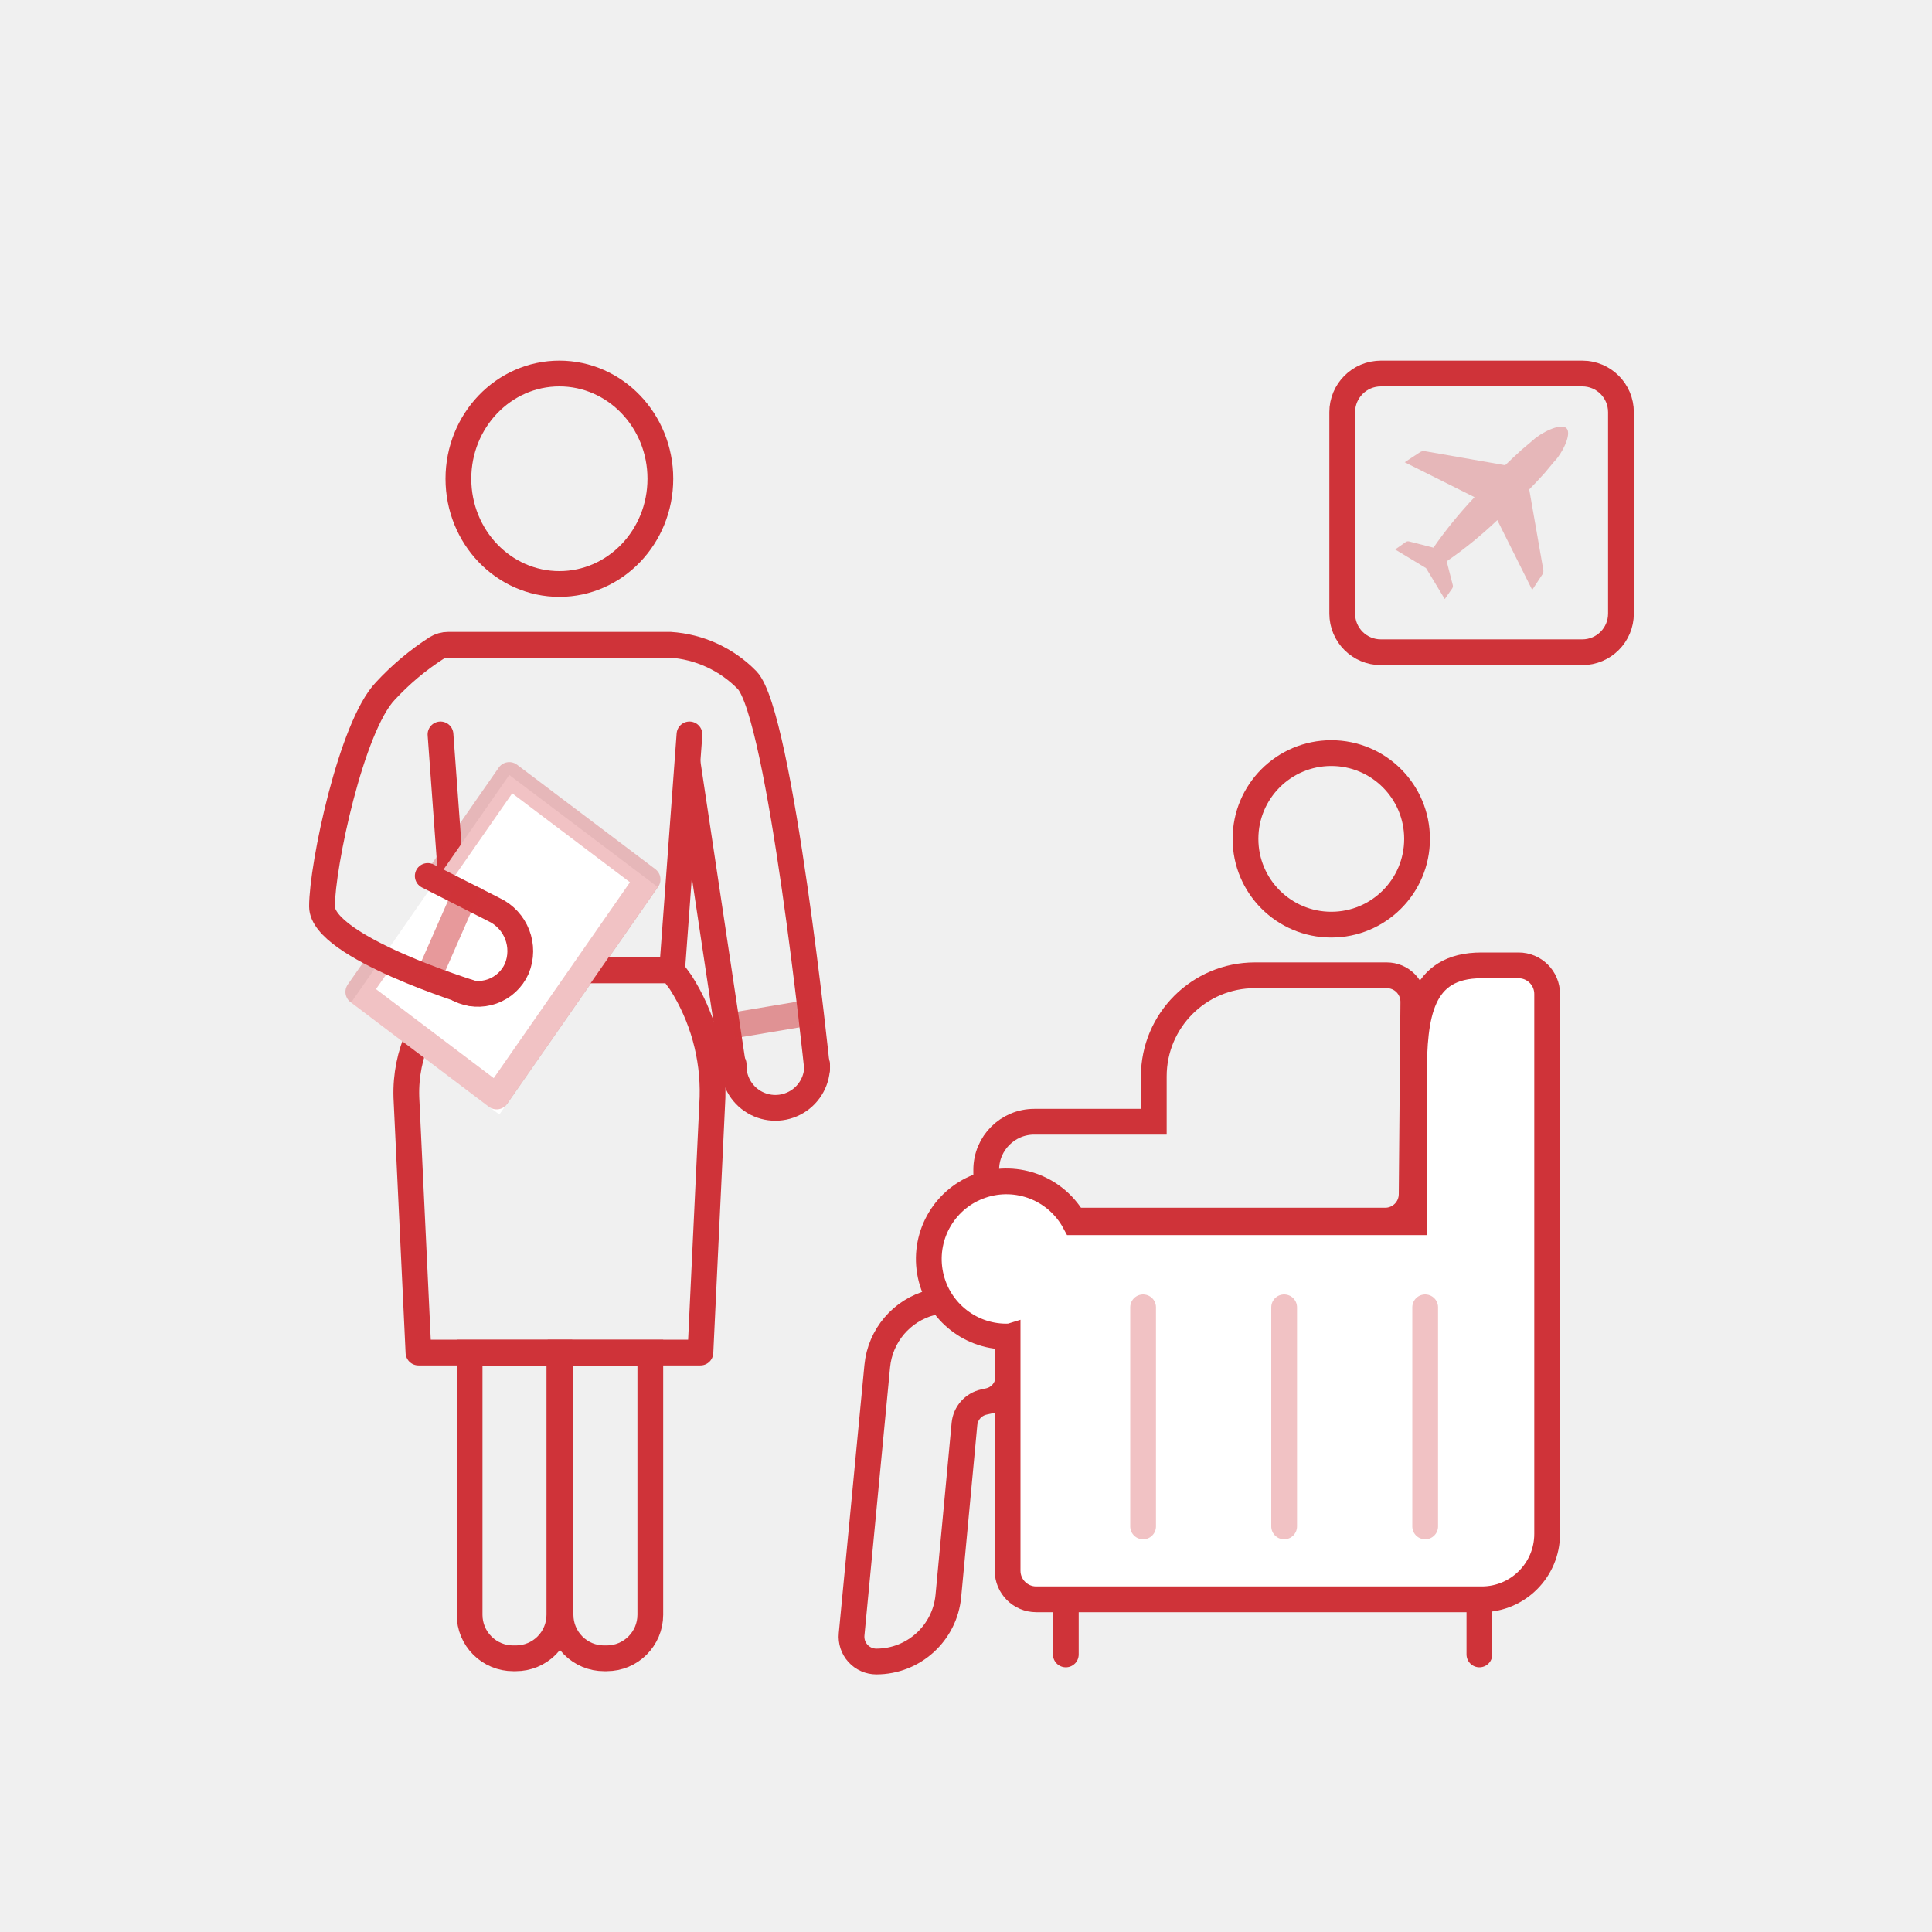
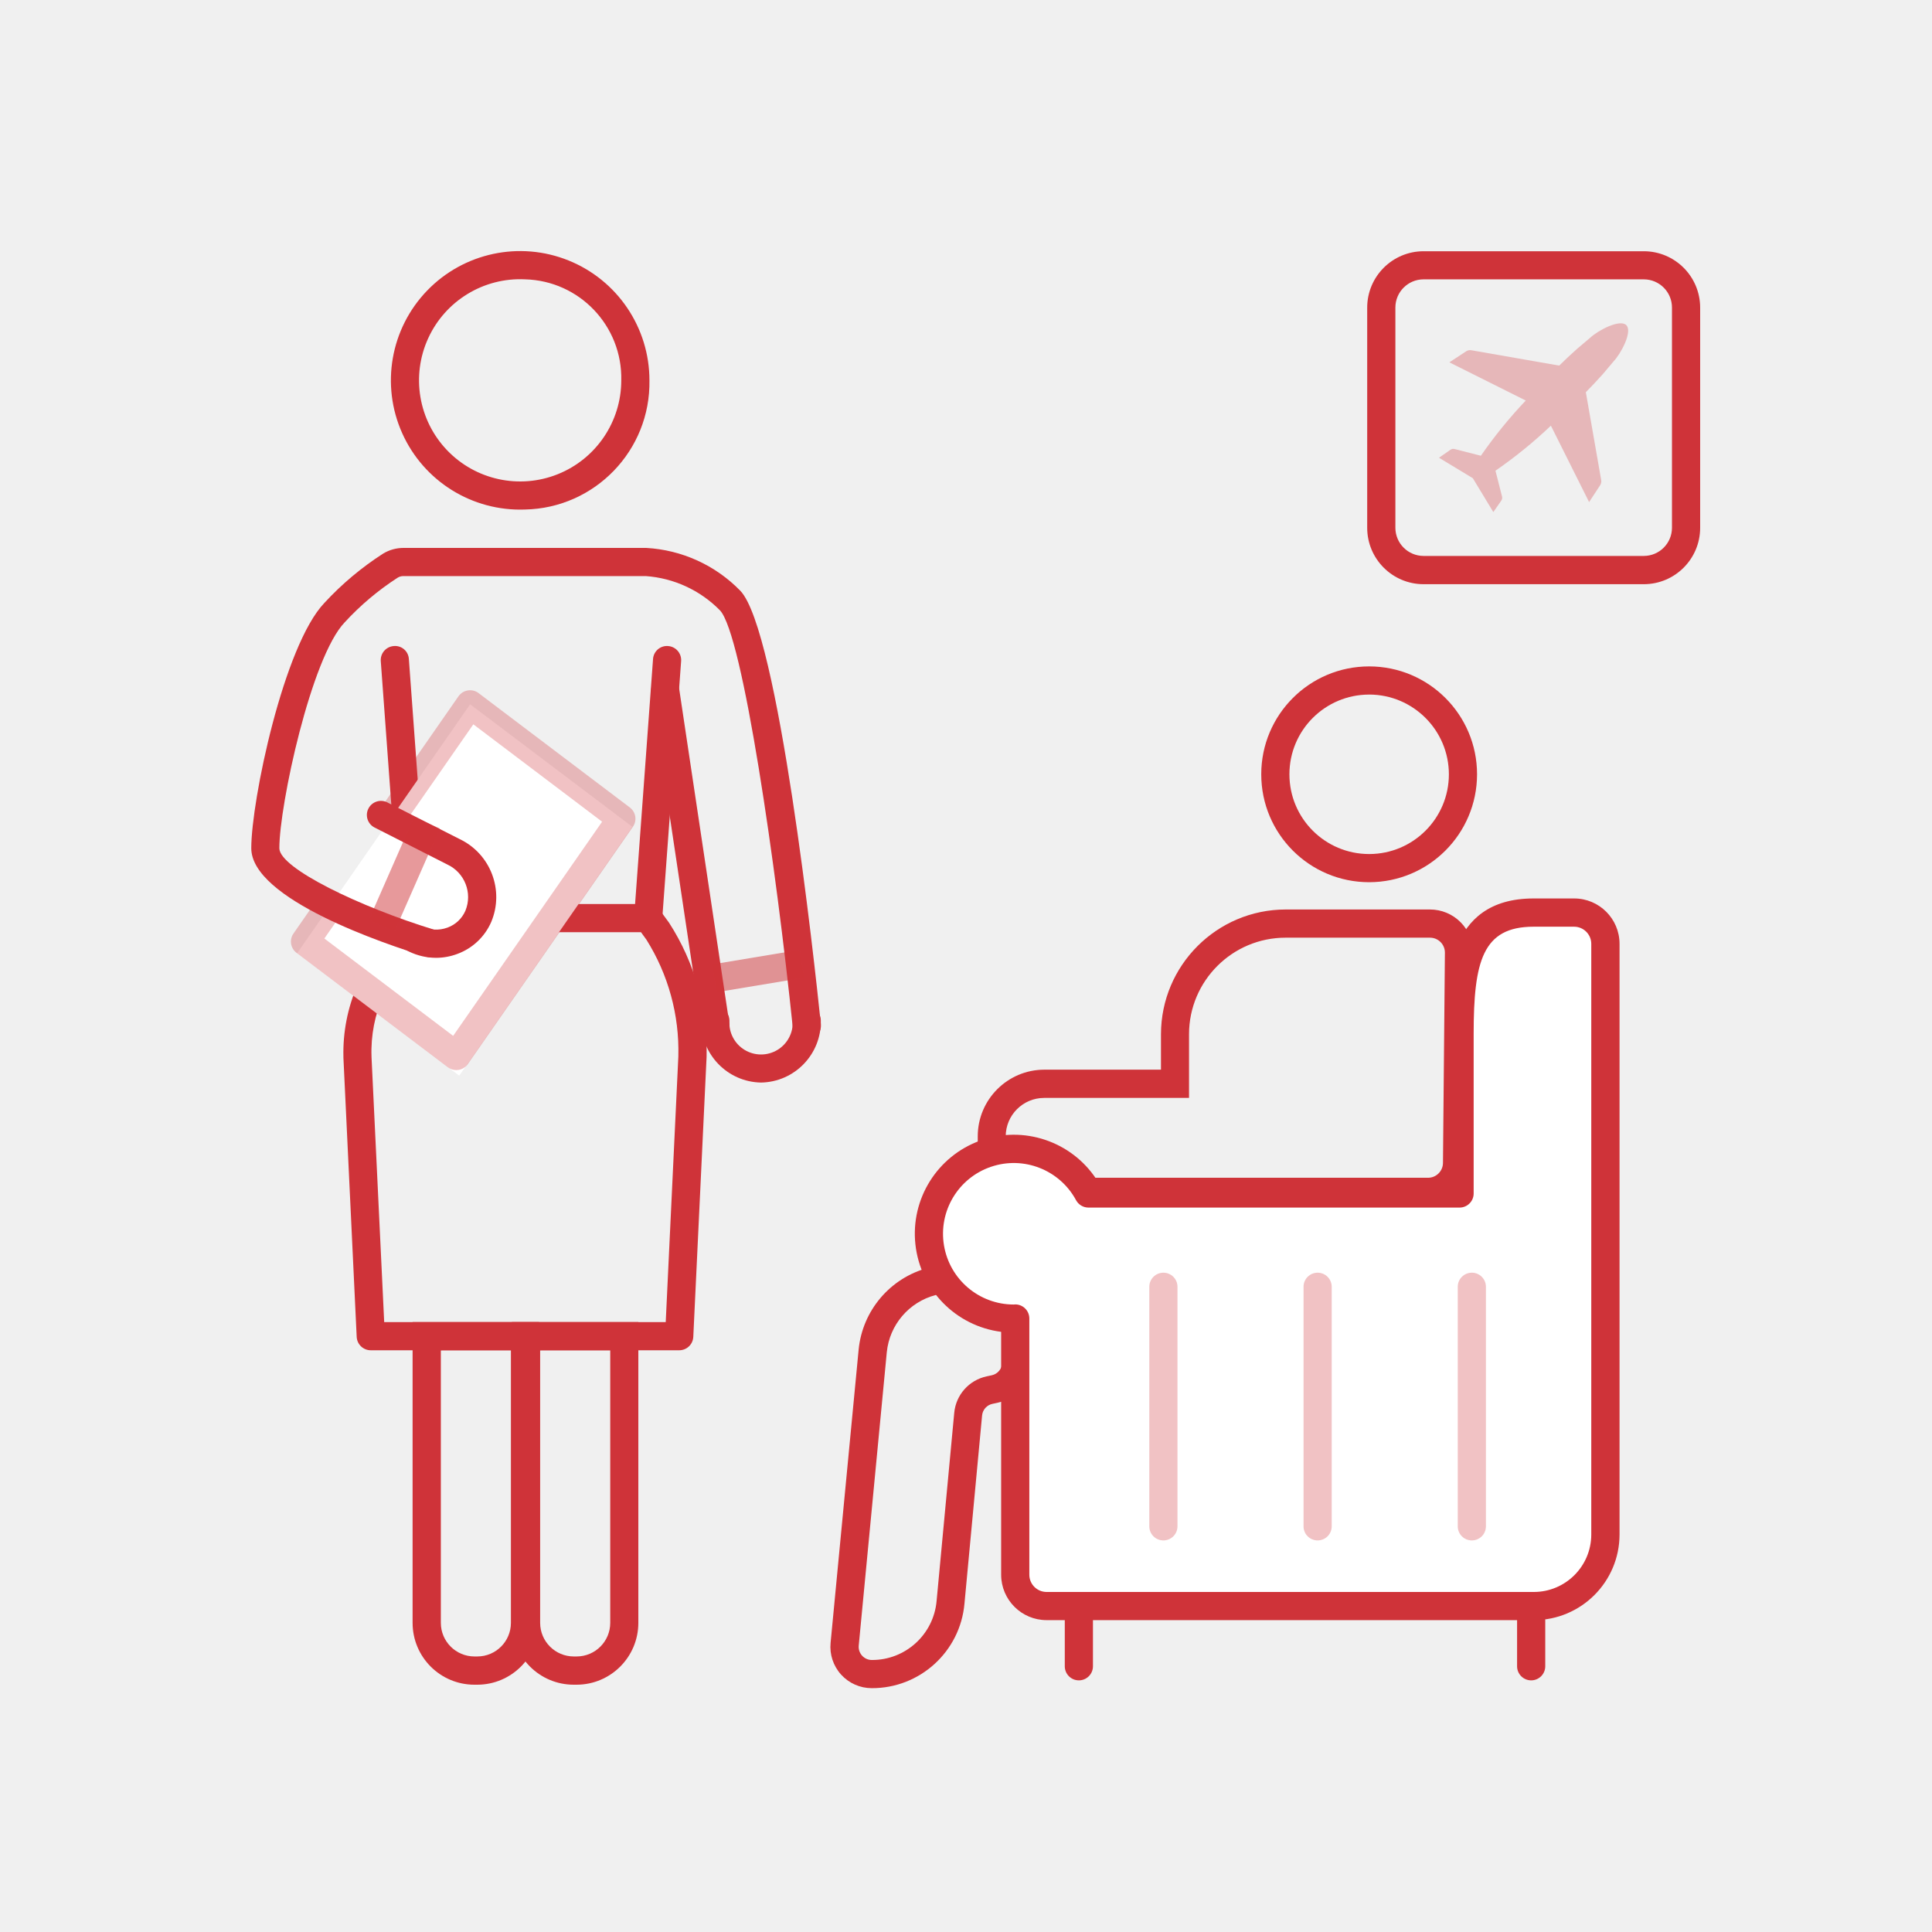
- <svg xmlns="http://www.w3.org/2000/svg" width="150" height="150" viewBox="0 0 150 150">
-   <g id="Group_3706" data-name="Group 3706" transform="translate(-153 -1805)">
-     <rect id="Rectangle_1958" data-name="Rectangle 1958" width="150" height="150" transform="translate(153 1805)" fill="none" />
-     <g id="Group_3533" data-name="Group 3533" transform="translate(-127 -84)">
-       <g id="Group_3532" data-name="Group 3532" transform="translate(304 1917)">
-         <line id="Line_1315" data-name="Line 1315" y2="3.28" transform="translate(58.75 97.17)" fill="none" stroke="#cf3339" stroke-linecap="round" stroke-miterlimit="10" stroke-width="2" />
-         <line id="Line_1316" data-name="Line 1316" y2="3.28" transform="translate(90.86 97.17)" fill="none" stroke="#cf3339" stroke-linecap="round" stroke-miterlimit="10" stroke-width="2" />
-         <path id="Path_1663" data-name="Path 1663" d="M51.88,72.2l-3.57.93a5.655,5.655,0,0,0-4.2,4.93L42.12,98.88A1.929,1.929,0,0,0,44.04,101h0a5.616,5.616,0,0,0,5.59-5.09l1.25-13.35a1.934,1.934,0,0,1,1.52-1.71l.36-.08a1.936,1.936,0,0,0,1.53-1.89V74.07A1.915,1.915,0,0,0,51.88,72.2Z" fill="none" stroke="#cf3339" stroke-linecap="round" stroke-miterlimit="10" stroke-width="2" />
-         <g id="Group_3529" data-name="Group 3529">
-           <path id="Path_1664" data-name="Path 1664" d="M98.85,22.64H83.21a3,3,0,0,1-3-3V4a3,3,0,0,1,3-3H98.85a3,3,0,0,1,3,3V19.64A3,3,0,0,1,98.85,22.64Z" fill="none" stroke="#cf3339" stroke-linecap="round" stroke-miterlimit="10" stroke-width="2" />
-           <path id="Path_1665" data-name="Path 1665" d="M97.62,5.25h0c-.45-.45-2.02.38-2.58.91l-.9.76c-.48.44-.82.75-1.28,1.2L86.63,7.03a.53.53,0,0,0-.37.07l-1.2.79,5.42,2.71a33.8,33.8,0,0,0-3.19,3.92l-1.87-.48a.331.331,0,0,0-.29.05l-.81.57,2.4,1.45,1.45,2.4.57-.81a.331.331,0,0,0,.05-.29l-.47-1.83a32.028,32.028,0,0,0,3.93-3.2l2.71,5.42.79-1.2a.51.51,0,0,0,.07-.37L94.73,10c.46-.47.77-.8,1.21-1.29l.75-.9C97.24,7.27,98.07,5.7,97.62,5.25Z" fill="#cf3339" opacity="0.3" />
+ <svg xmlns="http://www.w3.org/2000/svg" width="100" height="100" viewBox="0 0 100 100">
+   <g id="Group_3706" data-name="Group 3706" transform="translate(-173 -1819)">
+     <rect id="Rectangle_1958" data-name="Rectangle 1958" width="100" height="100" transform="translate(173 1819)" fill="none" />
+     <g id="Group_3947" data-name="Group 3947" transform="translate(-1588.389 501.485)">
+       <path id="Path_2332" data-name="Path 2332" d="M1832.87,1430.533a.728.728,0,0,1-.729-.729v-2.387a.729.729,0,1,1,1.458,0v2.387A.729.729,0,0,1,1832.87,1430.533Z" transform="translate(-15.639 -26.043)" fill="#cf3339" />
+       <path id="Path_2333" data-name="Path 2333" d="M1864.975,1430.533a.729.729,0,0,1-.729-.729v-2.387a.729.729,0,0,1,1.458,0v2.387A.729.729,0,0,1,1864.975,1430.533Z" transform="translate(-24.333 -26.043)" fill="#cf3339" />
+       <path id="Path_2334" data-name="Path 2334" d="M1817.642,1424.156a2.138,2.138,0,0,1-2.129-2.342l1.452-15.182a4.871,4.871,0,0,1,3.6-4.233l2.6-.683a2.14,2.14,0,0,1,2.68,2.07v3.507a2.148,2.148,0,0,1-1.692,2.091l-.261.056a.679.679,0,0,0-.537.6l-.912,9.738A4.8,4.8,0,0,1,1817.642,1424.156Zm5.9-21.028-2.6.682a3.408,3.408,0,0,0-2.52,2.961l-1.452,15.181a.681.681,0,0,0,.678.746,3.352,3.352,0,0,0,3.352-3.053l.913-9.737a2.131,2.131,0,0,1,1.684-1.892l.261-.056a.684.684,0,0,0,.539-.666v-3.507a.681.681,0,0,0-.853-.658Z" transform="translate(-11.133 -19.262)" fill="#cf3339" />
+       <g id="Group_3943" data-name="Group 3943" transform="translate(1832.151 1330.515)">
+         <path id="Path_2335" data-name="Path 2335" d="M1867.923,1347.753h-11.4a2.92,2.92,0,0,1-2.917-2.917v-11.4a2.92,2.92,0,0,1,2.917-2.917h11.4a2.92,2.92,0,0,1,2.917,2.917v11.4A2.92,2.92,0,0,1,1867.923,1347.753Zm-11.4-15.779a1.46,1.46,0,0,0-1.458,1.458v11.4a1.46,1.46,0,0,0,1.458,1.458h11.4a1.46,1.46,0,0,0,1.458-1.458v-11.4a1.46,1.46,0,0,0-1.458-1.458Z" transform="translate(-1853.602 -1330.515)" fill="#cf3339" />
+         <path id="Path_2336" data-name="Path 2336" d="M1868.4,1335.73h0c-.33-.33-1.475.275-1.879.661l-.658.556c-.353.319-.6.543-.935.877l-4.544-.794a.373.373,0,0,0-.268.051l-.875.575,3.955,1.977a23.8,23.8,0,0,0-2.323,2.857l-1.364-.348a.26.26,0,0,0-.212.039l-.592.413,1.752,1.06,1.06,1.752.413-.593a.259.259,0,0,0,.039-.211l-.341-1.337a23.574,23.574,0,0,0,2.869-2.331l1.977,3.955.575-.875a.372.372,0,0,0,.051-.268l-.794-4.544c.336-.34.562-.586.883-.941l.551-.653C1868.128,1337.2,1868.733,1336.06,1868.4,1335.73Z" transform="translate(-1854.985 -1331.901)" fill="#cf3339" opacity="0.3" />
+       </g>
+       <path id="Path_2337" data-name="Path 2337" d="M1849.273,1392.588h-22.042a1.269,1.269,0,0,1-1.267-1.267v-2.338a3.451,3.451,0,0,1,3.446-3.448h6.038V1383.7a6.463,6.463,0,0,1,6.456-6.456h7.469a2.23,2.23,0,0,1,2.23,2.25l-.1,10.884A2.236,2.236,0,0,1,1849.273,1392.588Zm-21.85-1.458h21.85a.774.774,0,0,0,.771-.765l.1-10.883a.772.772,0,0,0-.771-.779H1841.9a5,5,0,0,0-5,5v3.294h-7.5a1.991,1.991,0,0,0-1.988,1.989Z" transform="translate(-13.967 -12.654)" fill="#cf3339" />
+       <path id="Path_2338" data-name="Path 2338" d="M1851.672,1371.159a5.585,5.585,0,1,1,5.585-5.586A5.591,5.591,0,0,1,1851.672,1371.159Zm0-9.712a4.127,4.127,0,1,0,4.127,4.127A4.131,4.131,0,0,0,1851.672,1361.446Z" transform="translate(-19.416 -7.981)" fill="#cf3339" />
+       <g id="Group_3944" data-name="Group 3944" transform="translate(1808.743 1364.022)">
+         <path id="Path_2339" data-name="Path 2339" d="M1853.8,1377.465c-3.47,0-3.831,2.813-3.831,6.283V1392h-19.209a4.392,4.392,0,1,0-3.866,6.474c.026,0,.05,0,.075,0v13.261a1.622,1.622,0,0,0,1.622,1.622h25.222a3.7,3.7,0,0,0,3.7-3.7v-30.573a1.617,1.617,0,0,0-1.617-1.617Z" transform="translate(-1821.771 -1376.736)" fill="#fff" />
+         <path id="Path_2340" data-name="Path 2340" d="M1853.54,1413.816h-25.222a2.354,2.354,0,0,1-2.352-2.351v-12.571A5.122,5.122,0,1,1,1830.9,1391h18.066v-7.527c0-2.623,0-7.011,4.561-7.011h2.1a2.349,2.349,0,0,1,2.347,2.347v30.573A4.436,4.436,0,0,1,1853.54,1413.816Zm-26.844-16.342a.729.729,0,0,1,.729.729v13.262a.894.894,0,0,0,.893.893h25.222a2.976,2.976,0,0,0,2.971-2.973v-30.573a.889.889,0,0,0-.888-.888h-2.1c-2.638,0-3.1,1.791-3.1,5.553v8.256a.729.729,0,0,1-.729.729h-19.209a.73.73,0,0,1-.642-.382,3.662,3.662,0,1,0-3.225,5.4Z" transform="translate(-1821.501 -1376.465)" fill="#cf3339" />
+       </g>
+       <g id="Group_3946" data-name="Group 3946" transform="translate(1774.389 1330.515)">
+         <g id="Group_3945" data-name="Group 3945" transform="translate(8.358 55.431)">
+           <path id="Path_2341" data-name="Path 2341" d="M1789.2,1425.3h-.151a3.2,3.2,0,0,1-3.2-3.2v-15.57h6.543v15.57A3.2,3.2,0,0,1,1789.2,1425.3Zm-1.889-17.308V1422.1a1.74,1.74,0,0,0,1.738,1.738h.151a1.74,1.74,0,0,0,1.738-1.738V1407.99Z" transform="translate(-1785.851 -1406.531)" fill="#cf3339" />
+           <path id="Path_2342" data-name="Path 2342" d="M1796.25,1425.3h-.152a3.2,3.2,0,0,1-3.2-3.2v-15.57h6.544v15.57A3.2,3.2,0,0,1,1796.25,1425.3Zm-1.89-17.308V1422.1a1.741,1.741,0,0,0,1.738,1.738h.152a1.74,1.74,0,0,0,1.738-1.738V1407.99Z" transform="translate(-1787.76 -1406.531)" fill="#cf3339" />
        </g>
-         <path id="Path_1666" data-name="Path 1666" d="M83.54,66.77H53.31a.738.738,0,0,1-.74-.74V62.82a3.73,3.73,0,0,1,3.73-3.73h9.28V55.57a7.851,7.851,0,0,1,7.85-7.85H83.67a2.061,2.061,0,0,1,2.06,2.08L85.6,64.73A2.059,2.059,0,0,1,83.54,66.77Z" fill="none" stroke="#cf3339" stroke-linecap="round" stroke-miterlimit="10" stroke-width="2" />
-         <circle id="Ellipse_166" data-name="Ellipse 166" cx="6.66" cy="6.66" r="6.66" transform="translate(72.7 30.47)" fill="none" stroke="#cf3339" stroke-linecap="round" stroke-miterlimit="10" stroke-width="2" />
-         <path id="Path_1667" data-name="Path 1667" d="M91.03,46.95c-4.76,0-5.25,3.86-5.25,8.62V66.89H59.44a6.024,6.024,0,1,0-5.31,8.88.34.34,0,0,0,.1-.01V93.95a2.221,2.221,0,0,0,2.22,2.22H91.04a5.081,5.081,0,0,0,5.08-5.08V49.17a2.221,2.221,0,0,0-2.22-2.22H91.03Z" fill="#fff" stroke="#cf3339" stroke-linecap="round" stroke-miterlimit="10" stroke-width="2" />
-         <g id="Group_3531" data-name="Group 3531">
-           <g id="Group_3530" data-name="Group 3530">
-             <path id="Path_1668" data-name="Path 1668" d="M16.05,100.75h-.21a3.376,3.376,0,0,1-3.38-3.38V77.02h6.97V97.37A3.376,3.376,0,0,1,16.05,100.75Z" fill="none" stroke="#cf3339" stroke-linecap="round" stroke-miterlimit="10" stroke-width="2" />
-             <path id="Path_1669" data-name="Path 1669" d="M23.1,100.75h-.2a3.376,3.376,0,0,1-3.38-3.38V77.02h6.97V97.37A3.384,3.384,0,0,1,23.1,100.75Z" fill="none" stroke="#cf3339" stroke-linecap="round" stroke-miterlimit="10" stroke-width="2" />
-           </g>
-           <path id="Path_1670" data-name="Path 1670" d="M31.32,57.18h0a15.784,15.784,0,0,0-2.47-8.91l-.68-.93H11.45v1.15a10.866,10.866,0,0,0-3.9,8.68h0v.02h0l.94,19.82H30.38l.94-19.82h0Z" fill="none" stroke="#cf3339" stroke-linecap="round" stroke-linejoin="round" stroke-miterlimit="10" stroke-width="2" />
-           <line id="Line_1317" data-name="Line 1317" x1="1.35" y2="18.32" transform="translate(28.18 29.02)" fill="none" stroke="#cf3339" stroke-linecap="round" stroke-miterlimit="10" stroke-width="2" />
-           <line id="Line_1318" data-name="Line 1318" x2="1.34" y2="18.32" transform="translate(10.2 29.02)" fill="none" stroke="#cf3339" stroke-linecap="round" stroke-miterlimit="10" stroke-width="2" />
-           <ellipse id="Ellipse_167" data-name="Ellipse 167" cx="4.08" cy="4.26" rx="4.08" ry="4.26" transform="translate(7.51 40.94)" fill="#fff" />
-           <path id="Path_1671" data-name="Path 1671" d="M10.06,40.05l5.48-7.88,11.51,8.69L14.77,58.53,3.26,49.84l1.67-2.4" fill="#fff" />
-           <path id="Path_1672" data-name="Path 1672" d="M10.31,39.69l5.23-7.52,10.74,8.11L14.56,57.13,3.82,49.01l1.6-2.29" fill="none" stroke="#cf3339" stroke-linecap="round" stroke-linejoin="round" stroke-miterlimit="10" stroke-width="2" opacity="0.3" />
-           <path id="Path_1673" data-name="Path 1673" d="M39.44,54.97S36.59,27.5,34,24.8a9.169,9.169,0,0,0-5.97-2.74H10.8a1.753,1.753,0,0,0-.92.26,20.71,20.71,0,0,0-3.96,3.33C3.27,28.42,1,39.22,1,42.38s11.67,6.74,11.67,6.74" fill="none" stroke="#cf3339" stroke-linecap="round" stroke-linejoin="round" stroke-miterlimit="10" stroke-width="2" />
-           <line id="Line_1319" data-name="Line 1319" x2="3.57" y2="23.79" transform="translate(29.38 31.18)" fill="none" stroke="#cf3339" stroke-linecap="round" stroke-linejoin="round" stroke-miterlimit="10" stroke-width="2" />
-           <path id="Path_1674" data-name="Path 1674" d="M11.63,48.81a3.293,3.293,0,0,0,4.49-1.6,3.56,3.56,0,0,0-1.77-4.59L9.21,40.01" fill="none" stroke="#cf3339" stroke-linecap="round" stroke-linejoin="round" stroke-miterlimit="10" stroke-width="2" />
-           <line id="Line_1320" data-name="Line 1320" x1="3.21" y2="7.31" transform="translate(9.26 40.58)" fill="none" stroke="#cf3338" stroke-miterlimit="10" stroke-width="2" opacity="0.5" />
-           <line id="Line_1321" data-name="Line 1321" x1="6.21" y2="1.04" transform="translate(32.88 50.58)" fill="none" stroke="#cf3338" stroke-miterlimit="10" stroke-width="2" opacity="0.5" />
-           <ellipse id="Ellipse_168" data-name="Ellipse 168" cx="7.84" cy="8.17" rx="7.84" ry="8.17" transform="translate(11.59 1)" fill="none" stroke="#cf3339" stroke-linecap="round" stroke-miterlimit="10" stroke-width="2" />
-           <path id="Path_1675" data-name="Path 1675" d="M39.44,54.63a3.243,3.243,0,1,1-6.48,0" fill="none" stroke="#cf3339" stroke-linecap="round" stroke-linejoin="round" stroke-miterlimit="10" stroke-width="2" />
-         </g>
-         <line id="Line_1322" data-name="Line 1322" y2="17.01" transform="translate(64.75 73.5)" opacity="0.3" stroke="#cf3339" stroke-linecap="round" stroke-linejoin="round" stroke-miterlimit="10" stroke-width="2" fill="none" />
-         <line id="Line_1323" data-name="Line 1323" y2="17.01" transform="translate(75.7 73.5)" opacity="0.3" stroke="#cf3339" stroke-linecap="round" stroke-linejoin="round" stroke-miterlimit="10" stroke-width="2" fill="none" />
-         <line id="Line_1324" data-name="Line 1324" y2="17.01" transform="translate(86.65 73.5)" opacity="0.3" stroke="#cf3339" stroke-linecap="round" stroke-linejoin="round" stroke-miterlimit="10" stroke-width="2" fill="none" />
+         <path id="Path_2343" data-name="Path 2343" d="M1798.316,1399.953h-15.963a.729.729,0,0,1-.729-.694l-.687-14.455v-.02c0-.011,0-.023,0-.033a8.785,8.785,0,0,1,2.848-6.674v-.494a.729.729,0,0,1,.729-.729h12.2a.73.73,0,0,1,.59.3l.493.677a12.172,12.172,0,0,1,1.938,6.9c0,.012,0,.022,0,.032l-.688,14.49A.729.729,0,0,1,1798.316,1399.953Zm-15.268-1.458h14.572l.653-13.747v-.017a10.8,10.8,0,0,0-1.654-6.032l-.28-.386h-11.1v.112a.727.727,0,0,1-.308.594,7.164,7.164,0,0,0-2.539,5.736v.022Zm16.684-13.735h0Z" transform="translate(-1776.162 -1343.063)" fill="#cf3339" />
+         <path id="Path_2344" data-name="Path 2344" d="M1802.3,1373.353h-.054a.729.729,0,0,1-.674-.781l.979-13.355a.721.721,0,0,1,.78-.674.729.729,0,0,1,.674.78l-.979,13.355A.728.728,0,0,1,1802.3,1373.353Z" transform="translate(-1781.75 -1338.104)" fill="#cf3339" />
+         <path id="Path_2345" data-name="Path 2345" d="M1785.294,1373.353a.728.728,0,0,1-.726-.675l-.98-13.355a.728.728,0,0,1,.674-.78.714.714,0,0,1,.78.674l.98,13.354a.729.729,0,0,1-.674.781Z" transform="translate(-1776.879 -1338.104)" fill="#cf3339" />
+         <ellipse id="Ellipse_211" data-name="Ellipse 211" cx="2.978" cy="3.105" rx="2.978" ry="3.105" transform="translate(5.476 29.856)" fill="#fff" />
+         <path id="Path_2346" data-name="Path 2346" d="M1782.607,1368.433l4-5.753,8.391,6.338-8.955,12.885-8.391-6.338,1.217-1.75" transform="translate(-1775.272 -1339.225)" fill="#fff" />
+         <path id="Path_2347" data-name="Path 2347" d="M1785.772,1381.341a.729.729,0,0,1-.44-.148l-7.83-5.92a.73.73,0,0,1-.158-1l1.159-1.668a.73.73,0,0,1,1.2.833l-.76,1.093,6.666,5.039,7.71-11.085-6.665-5.04-3.381,4.862a.73.73,0,1,1-1.2-.833l3.814-5.484a.735.735,0,0,1,.484-.3.722.722,0,0,1,.555.139l7.829,5.92a.73.73,0,0,1,.158,1l-8.544,12.283a.73.73,0,0,1-.484.3A.666.666,0,0,1,1785.772,1381.341Z" transform="translate(-1775.154 -1338.954)" fill="#cf3339" opacity="0.3" />
+         <path id="Path_2348" data-name="Path 2348" d="M1803.146,1377.034a.73.73,0,0,1-.725-.653c-.851-8.214-2.584-20.337-3.769-21.573a5.979,5.979,0,0,0-3.836-1.771h-12.552a.556.556,0,0,0-.292.083,14.129,14.129,0,0,0-2.742,2.311c-1.737,1.812-3.382,9.467-3.382,11.691,0,1.039,4.213,3.055,8,4.214a.729.729,0,1,1-.427,1.394c-2.117-.648-9.026-2.969-9.026-5.608,0-2.466,1.679-10.5,3.788-12.7a15.6,15.6,0,0,1,3.037-2.549,2.026,2.026,0,0,1,1.049-.294h12.562a7.364,7.364,0,0,1,4.878,2.219c1.967,2.051,3.817,19.046,4.168,22.432a.729.729,0,0,1-.65.8C1803.2,1377.032,1803.171,1377.034,1803.146,1377.034Z" transform="translate(-1774.389 -1336.219)" fill="#cf3339" />
+         <path id="Path_2349" data-name="Path 2349" d="M1806.1,1379.5a.729.729,0,0,1-.72-.621l-2.6-17.348a.73.73,0,0,1,1.443-.217l2.6,17.348a.73.73,0,0,1-.613.83A.9.9,0,0,1,1806.1,1379.5Z" transform="translate(-1782.073 -1338.689)" fill="#cf3339" />
+         <path id="Path_2350" data-name="Path 2350" d="M1786.182,1377.659a3.245,3.245,0,0,1-1.4-.323.729.729,0,1,1,.628-1.316,1.732,1.732,0,0,0,1.367.073,1.609,1.609,0,0,0,.924-.873,1.861,1.861,0,0,0-.938-2.392l-3.764-1.913a.729.729,0,1,1,.661-1.3l3.747,1.9a3.326,3.326,0,0,1,1.63,4.288,3.065,3.065,0,0,1-1.751,1.653A3.147,3.147,0,0,1,1786.182,1377.659Z" transform="translate(-1776.611 -1341.082)" fill="#cf3339" />
+         <rect id="Rectangle_3206" data-name="Rectangle 3206" width="5.821" height="1.459" transform="translate(6.086 34.625) rotate(-66.287)" fill="#cf3338" opacity="0.5" />
+         <rect id="Rectangle_3207" data-name="Rectangle 3207" width="4.587" height="1.458" transform="translate(23.859 36.918) rotate(-9.444)" fill="#cf3338" opacity="0.5" />
+         <path id="Path_2351" data-name="Path 2351" d="M1791.431,1343.888a6.691,6.691,0,1,1,6.443-6.686A6.576,6.576,0,0,1,1791.431,1343.888Zm0-11.915a5.234,5.234,0,1,0,4.985,5.229A5.117,5.117,0,0,0,1791.431,1331.973Z" transform="translate(-1777.259 -1330.515)" fill="#cf3339" />
+         <path id="Path_2352" data-name="Path 2352" d="M1809.432,1388.071a3.15,3.15,0,0,1-3.095-3.2.729.729,0,0,1,1.458,0,1.64,1.64,0,1,0,3.273,0,.729.729,0,0,1,1.458,0A3.15,3.15,0,0,1,1809.432,1388.071Z" transform="translate(-1783.04 -1345.038)" fill="#cf3339" />
      </g>
+       <path id="Path_2353" data-name="Path 2353" d="M1838.87,1416.881a.728.728,0,0,1-.729-.729v-12.4a.729.729,0,1,1,1.458,0v12.4A.729.729,0,0,1,1838.87,1416.881Z" transform="translate(-17.264 -19.634)" fill="#cf3339" opacity="0.3" />
+       <path id="Path_2354" data-name="Path 2354" d="M1849.817,1416.881a.728.728,0,0,1-.729-.729v-12.4a.729.729,0,1,1,1.458,0v12.4A.728.728,0,0,1,1849.817,1416.881Z" transform="translate(-20.228 -19.634)" fill="#cf3339" opacity="0.3" />
+       <path id="Path_2355" data-name="Path 2355" d="M1860.764,1416.881a.728.728,0,0,1-.729-.729v-12.4a.729.729,0,1,1,1.458,0v12.4A.728.728,0,0,1,1860.764,1416.881Z" transform="translate(-23.193 -19.634)" fill="#cf3339" opacity="0.3" />
    </g>
  </g>
</svg>
